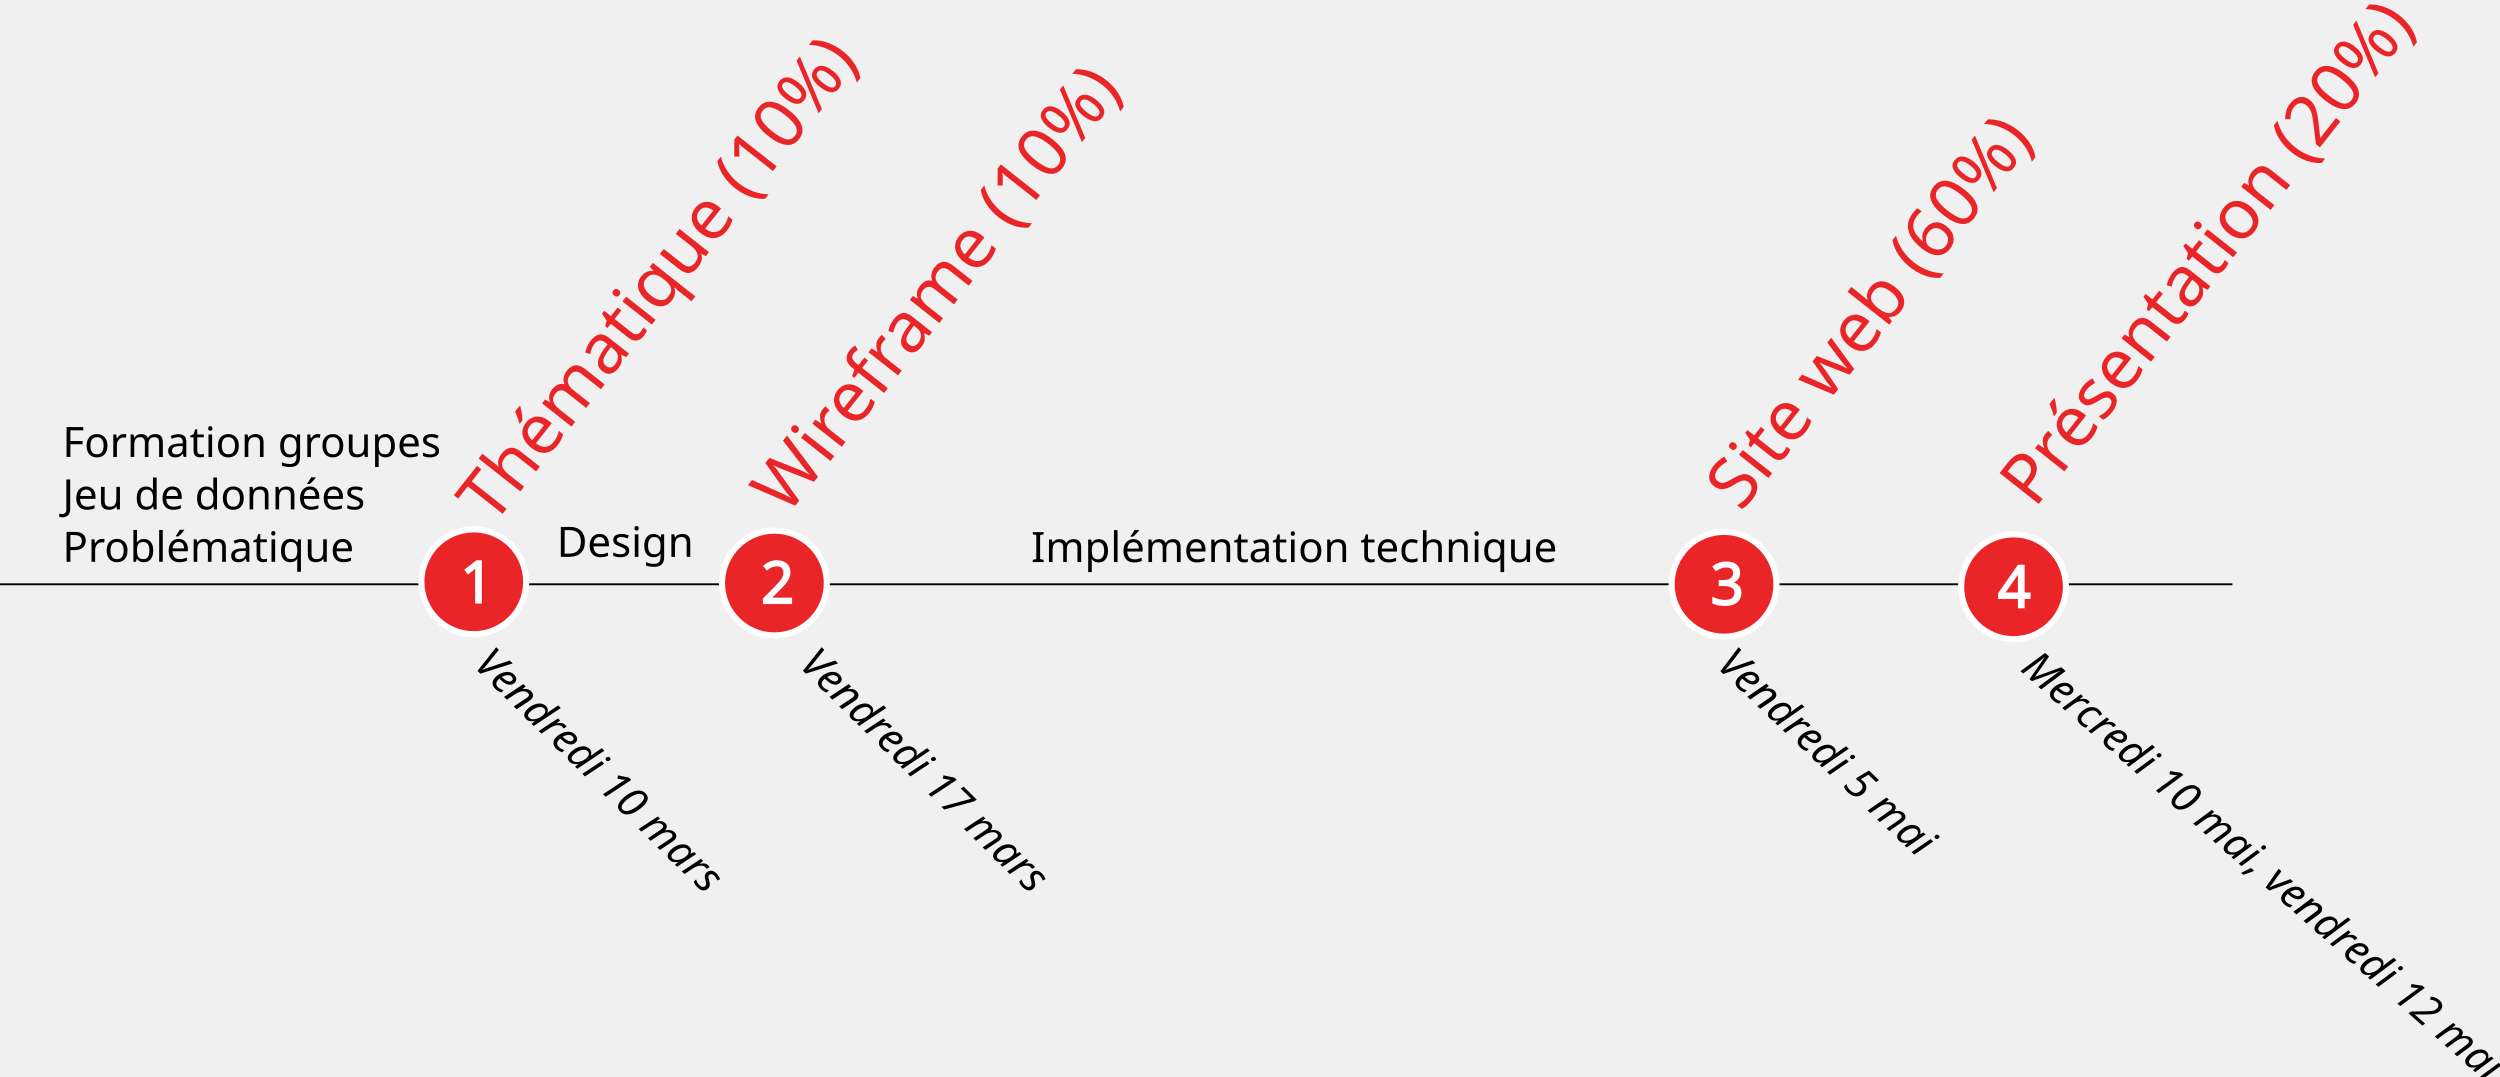
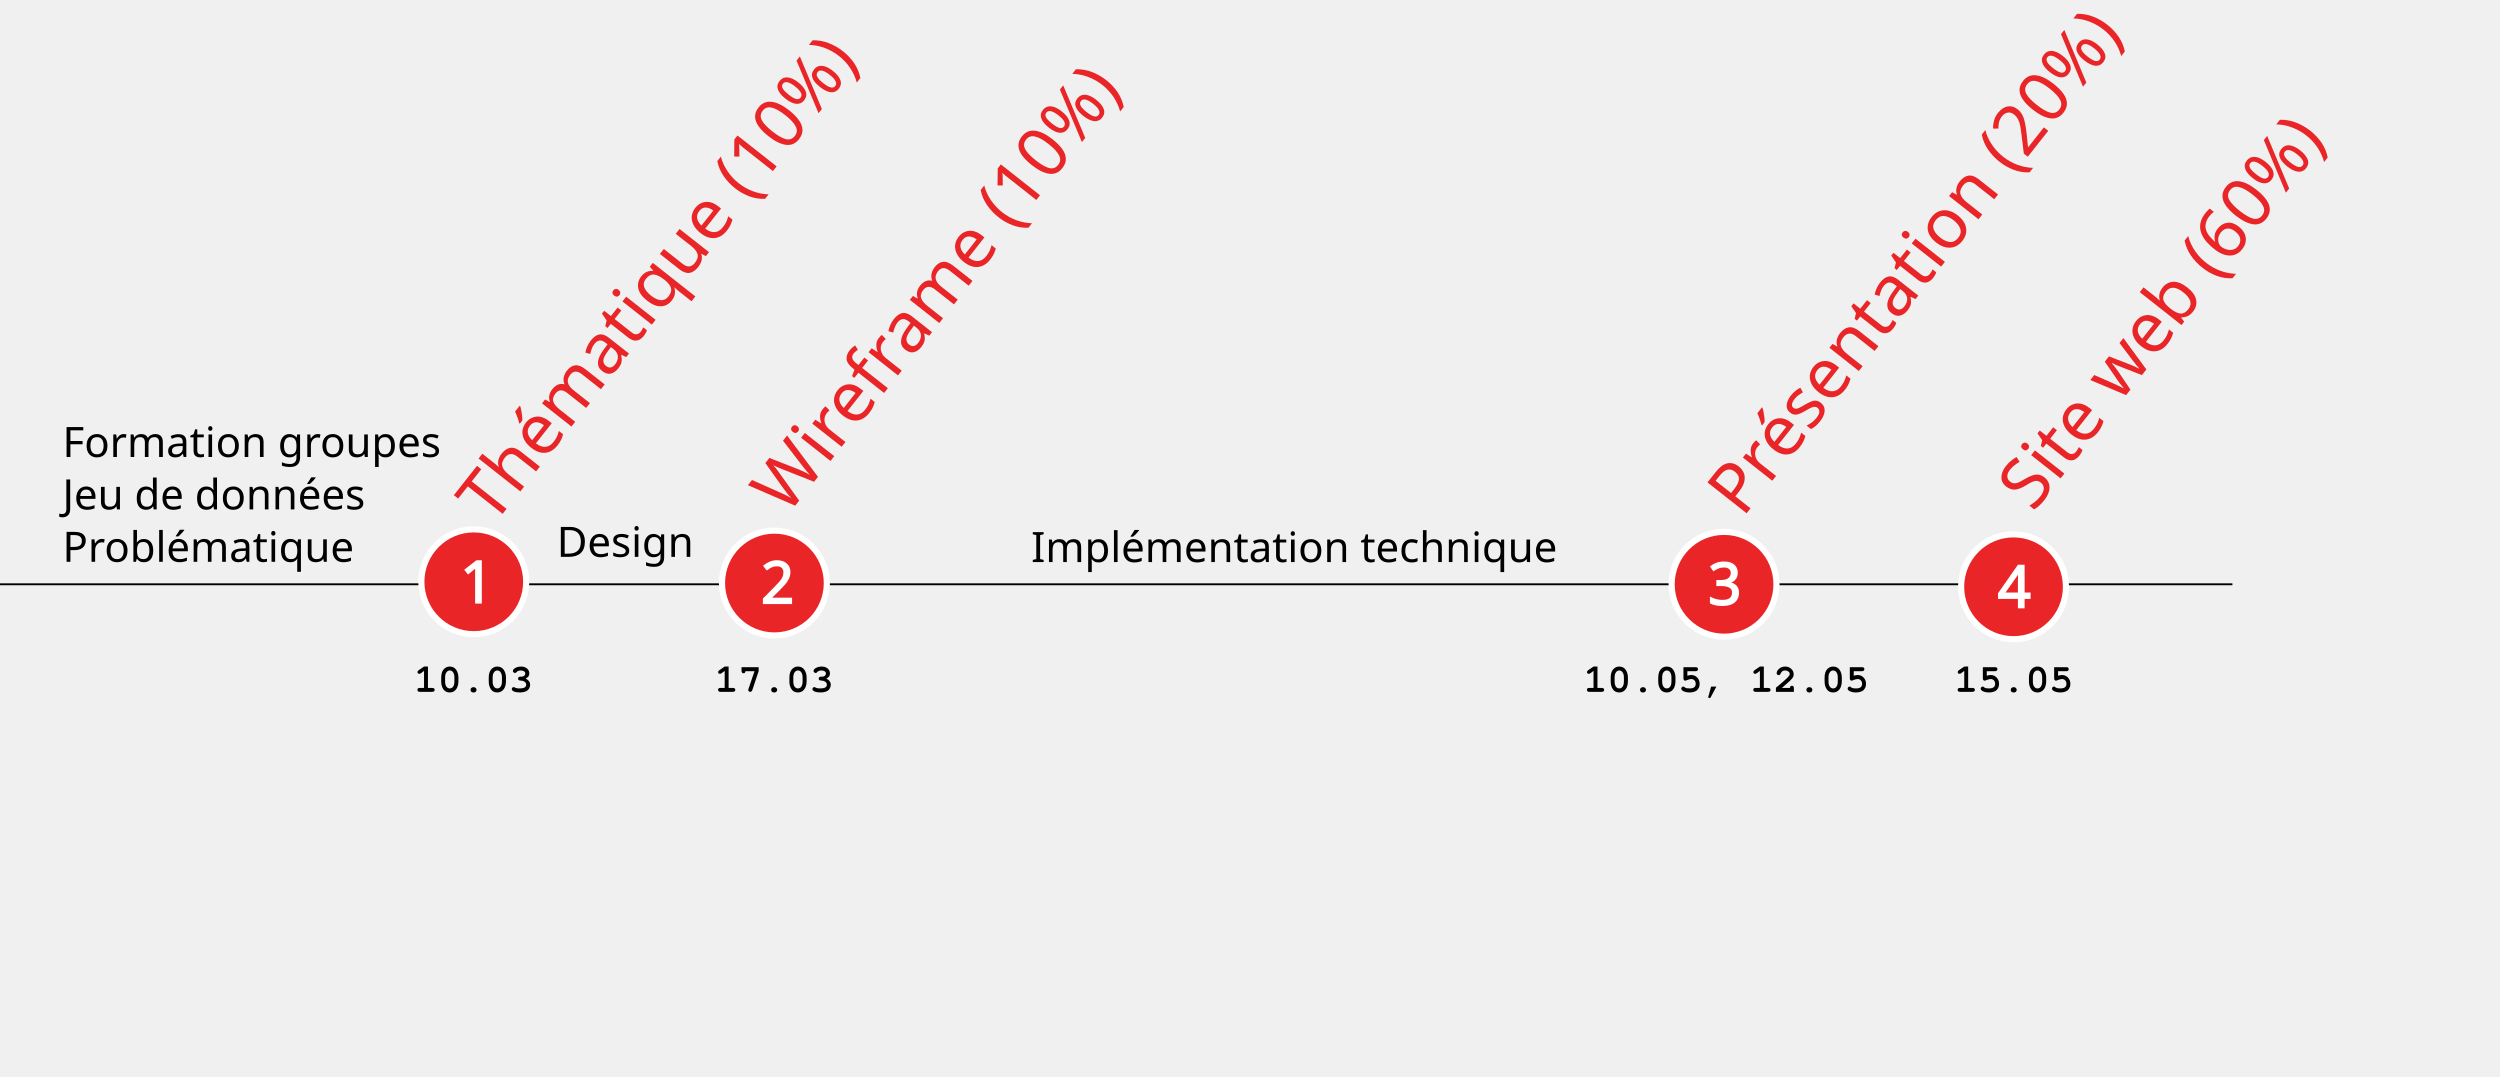
<svg xmlns="http://www.w3.org/2000/svg" width="378.542mm" height="162.93mm" viewBox="0 0 378.542 162.93" version="1.1" id="svg8">
  <defs id="defs2">
    <marker orient="auto" refY="0" refX="0" id="Arrow2Lend" style="overflow:visible">
      <path id="path8609" style="fill:#000000;fill-opacity:0.775;fill-rule:evenodd;stroke:#000000;stroke-width:0.625;stroke-linejoin:round;stroke-opacity:0.775" d="M 8.719,4.034 -2.207,0.016 8.719,-4.002 c -1.745,2.372 -1.735,5.617 -6e-7,8.035 z" transform="matrix(-1.1,0,0,-1.1,-1.1,0)" />
    </marker>
  </defs>
  <g id="layer1" transform="translate(-12.47772,-213.6586)">
    <text xml:space="preserve" style="font-style:normal;font-variant:normal;font-weight:normal;font-stretch:normal;font-size:10.583px;line-height:1.25;font-family:URALthin;-inkscape-font-specification:'URALthin, Normal';font-variant-ligatures:normal;font-variant-caps:normal;font-variant-numeric:normal;font-feature-settings:normal;text-align:start;letter-spacing:0px;word-spacing:0px;writing-mode:lr-tb;text-anchor:start;fill:#e92528;fill-opacity:1;stroke:none;stroke-width:0.265" x="-176.477" y="250.035" id="text10738-0-8-6" transform="rotate(-51.74141)">
      <tspan x="-176.477" y="250.035" style="font-style:normal;font-variant:normal;font-weight:normal;font-stretch:normal;font-size:10.583px;font-family:Ubuntu;-inkscape-font-specification:'Ubuntu, Normal';font-variant-ligatures:normal;font-variant-caps:normal;font-variant-numeric:normal;font-feature-settings:normal;text-align:start;writing-mode:lr-tb;text-anchor:start;fill:#e92528;fill-opacity:1;stroke-width:0.265" id="tspan10758-3-0">Thématique (10%)</tspan>
    </text>
    <text xml:space="preserve" style="font-style:normal;font-variant:normal;font-weight:normal;font-stretch:normal;font-size:10.583px;line-height:1.25;font-family:URALthin;-inkscape-font-specification:'URALthin, Normal';font-variant-ligatures:normal;font-variant-caps:normal;font-variant-numeric:normal;font-feature-settings:normal;text-align:start;letter-spacing:0px;word-spacing:0px;writing-mode:lr-tb;text-anchor:start;fill:#000000;fill-opacity:1;stroke:none;stroke-width:0.265" x="-9.063" y="1.712" id="text8874" />
    <text xml:space="preserve" style="font-style:normal;font-variant:normal;font-weight:normal;font-stretch:normal;font-size:10.583px;line-height:1.25;font-family:URALthin;-inkscape-font-specification:'URALthin, Normal';font-variant-ligatures:normal;font-variant-caps:normal;font-variant-numeric:normal;font-feature-settings:normal;text-align:start;letter-spacing:0px;word-spacing:0px;writing-mode:lr-tb;text-anchor:start;fill:#000000;fill-opacity:1;stroke:none;stroke-width:0.265" x="-9.063" y="-3.579" id="text8878" />
    <text xml:space="preserve" style="font-style:normal;font-variant:normal;font-weight:normal;font-stretch:normal;font-size:10.583px;line-height:1.25;font-family:URALthin;-inkscape-font-specification:'URALthin, Normal';font-variant-ligatures:normal;font-variant-caps:normal;font-variant-numeric:normal;font-feature-settings:normal;text-align:start;letter-spacing:0px;word-spacing:0px;writing-mode:lr-tb;text-anchor:start;fill:#000000;fill-opacity:1;stroke:none;stroke-width:0.265" x="-9.063" y="-19.454" id="text10539" />
    <path style="fill:none;stroke:#000000;stroke-width:0.288px;stroke-linecap:butt;stroke-linejoin:miter;stroke-opacity:1" d="M 12.478,302.129 H 350.504" id="path10820" />
    <ellipse style="opacity:1;fill:#e92528;fill-opacity:1;stroke:#ffffff;stroke-width:0.929;stroke-miterlimit:4;stroke-dasharray:none;stroke-dashoffset:3.29;stroke-opacity:1" id="path10822" cx="84.214" cy="301.751" rx="7.937" ry="7.938" />
    <text xml:space="preserve" style="font-style:normal;font-variant:normal;font-weight:normal;font-stretch:normal;font-size:10.583px;line-height:1.25;font-family:URALthin;-inkscape-font-specification:'URALthin, Normal';font-variant-ligatures:normal;font-variant-caps:normal;font-variant-numeric:normal;font-feature-settings:normal;text-align:start;letter-spacing:0px;word-spacing:0px;writing-mode:lr-tb;text-anchor:start;fill:#000000;fill-opacity:1;stroke:#ffffff;stroke-width:0.265;stroke-opacity:1" x="82.177" y="304.922" id="text10708-7">
      <tspan id="tspan10706-8" x="82.177" y="304.922" style="font-style:normal;font-variant:normal;font-weight:normal;font-stretch:normal;font-size:8.819px;font-family:Ubuntu;-inkscape-font-specification:'Ubuntu, Normal';font-variant-ligatures:normal;font-variant-caps:normal;font-variant-numeric:normal;font-feature-settings:normal;text-align:start;writing-mode:lr-tb;text-anchor:start;fill:#ffffff;fill-opacity:1;stroke:#ffffff;stroke-width:0.265;stroke-opacity:1">1</tspan>
    </text>
    <ellipse style="opacity:1;fill:#e92528;fill-opacity:1;stroke:#ffffff;stroke-width:0.929;stroke-miterlimit:4;stroke-dasharray:none;stroke-dashoffset:3.29;stroke-opacity:1" id="path10822-4" cx="273.529" cy="302.129" rx="7.937" ry="7.938" />
-     <text xml:space="preserve" style="font-style:normal;font-variant:normal;font-weight:normal;font-stretch:normal;font-size:10.583px;line-height:1.25;font-family:URALthin;-inkscape-font-specification:'URALthin, Normal';font-variant-ligatures:normal;font-variant-caps:normal;font-variant-numeric:normal;font-feature-settings:normal;text-align:start;letter-spacing:0px;word-spacing:0px;writing-mode:lr-tb;text-anchor:start;fill:#000000;fill-opacity:1;stroke:#ffffff;stroke-width:0.265;stroke-opacity:1" x="271.492" y="305.185" id="text10708-7-5">
-       <tspan id="tspan10706-8-3" x="271.492" y="305.185" style="font-style:normal;font-variant:normal;font-weight:normal;font-stretch:normal;font-size:8.819px;font-family:Ubuntu;-inkscape-font-specification:'Ubuntu, Normal';font-variant-ligatures:normal;font-variant-caps:normal;font-variant-numeric:normal;font-feature-settings:normal;text-align:start;writing-mode:lr-tb;text-anchor:start;fill:#ffffff;fill-opacity:1;stroke:#ffffff;stroke-width:0.265;stroke-opacity:1">3</tspan>
+     <text xml:space="preserve" style="font-style:normal;font-variant:normal;font-weight:normal;font-stretch:normal;font-size:10.583px;line-height:1.25;font-family:URALthin;-inkscape-font-specification:'URALthin, Normal';font-variant-ligatures:normal;font-variant-caps:normal;font-variant-numeric:normal;font-feature-settings:normal;text-align:start;letter-spacing:0px;word-spacing:0px;writing-mode:lr-tb;text-anchor:start;fill:#000000;fill-opacity:1;stroke:#ffffff;stroke-width:0.265;stroke-opacity:1" x="271.131" y="305.185" id="text10708-7-5">
+       <tspan id="tspan10706-8-3" x="271.131" y="305.185" style="font-style:normal;font-variant:normal;font-weight:normal;font-stretch:normal;font-size:8.819px;font-family:Ubuntu;-inkscape-font-specification:'Ubuntu, Normal';font-variant-ligatures:normal;font-variant-caps:normal;font-variant-numeric:normal;font-feature-settings:normal;text-align:start;writing-mode:lr-tb;text-anchor:start;fill:#ffffff;fill-opacity:1;stroke:#ffffff;stroke-width:0.265;stroke-opacity:1">3</tspan>
    </text>
    <ellipse style="opacity:1;fill:#e92528;fill-opacity:1;stroke:#ffffff;stroke-width:0.929;stroke-miterlimit:4;stroke-dasharray:none;stroke-dashoffset:3.29;stroke-opacity:1" id="path10822-4-9" cx="317.362" cy="302.507" rx="7.937" ry="7.938" />
    <text xml:space="preserve" style="font-style:normal;font-variant:normal;font-weight:normal;font-stretch:normal;font-size:10.583px;line-height:1.25;font-family:URALthin;-inkscape-font-specification:'URALthin, Normal';font-variant-ligatures:normal;font-variant-caps:normal;font-variant-numeric:normal;font-feature-settings:normal;text-align:start;letter-spacing:0px;word-spacing:0px;writing-mode:lr-tb;text-anchor:start;fill:#000000;fill-opacity:1;stroke:#ffffff;stroke-width:0.265;stroke-opacity:1" x="314.954" y="305.633" id="text10708-7-5-3">
      <tspan id="tspan10706-8-3-8" x="314.954" y="305.633" style="font-style:normal;font-variant:normal;font-weight:normal;font-stretch:normal;font-size:8.819px;font-family:Ubuntu;-inkscape-font-specification:'Ubuntu, Normal';font-variant-ligatures:normal;font-variant-caps:normal;font-variant-numeric:normal;font-feature-settings:normal;text-align:start;writing-mode:lr-tb;text-anchor:start;fill:#ffffff;fill-opacity:1;stroke:#ffffff;stroke-width:0.265;stroke-opacity:1">4</tspan>
    </text>
    <text xml:space="preserve" style="font-style:normal;font-variant:normal;font-weight:normal;font-stretch:normal;font-size:6.35px;line-height:1.25;font-family:Ubuntu;-inkscape-font-specification:'Ubuntu, Normal';font-variant-ligatures:normal;font-variant-caps:normal;font-variant-numeric:normal;font-feature-settings:normal;text-align:start;letter-spacing:0px;word-spacing:0px;writing-mode:lr-tb;text-anchor:start;fill:#000000;fill-opacity:1;stroke:none;stroke-width:0.265" x="21.95" y="282.852" id="text11031">
      <tspan id="tspan11029" x="21.95" y="282.852" style="font-style:normal;font-variant:normal;font-weight:normal;font-stretch:normal;font-size:6.35px;font-family:Ubuntu;-inkscape-font-specification:'Ubuntu, Normal';font-variant-ligatures:normal;font-variant-caps:normal;font-variant-numeric:normal;font-feature-settings:normal;text-align:start;writing-mode:lr-tb;text-anchor:start;stroke-width:0.265">Formation groupes</tspan>
      <tspan x="21.95" y="290.79" style="font-style:normal;font-variant:normal;font-weight:normal;font-stretch:normal;font-size:6.35px;font-family:Ubuntu;-inkscape-font-specification:'Ubuntu, Normal';font-variant-ligatures:normal;font-variant-caps:normal;font-variant-numeric:normal;font-feature-settings:normal;text-align:start;writing-mode:lr-tb;text-anchor:start;stroke-width:0.265" id="tspan11556">Jeu de données</tspan>
      <tspan x="21.95" y="298.727" style="font-style:normal;font-variant:normal;font-weight:normal;font-stretch:normal;font-size:6.35px;font-family:Ubuntu;-inkscape-font-specification:'Ubuntu, Normal';font-variant-ligatures:normal;font-variant-caps:normal;font-variant-numeric:normal;font-feature-settings:normal;text-align:start;writing-mode:lr-tb;text-anchor:start;stroke-width:0.265" id="tspan11033">Problématique</tspan>
      <tspan x="21.95" y="306.665" id="tspan11121" />
    </text>
    <text xml:space="preserve" style="font-style:normal;font-variant:normal;font-weight:normal;font-stretch:normal;font-size:10.583px;line-height:1.25;font-family:URALthin;-inkscape-font-specification:'URALthin, Normal';font-variant-ligatures:normal;font-variant-caps:normal;font-variant-numeric:normal;font-feature-settings:normal;text-align:start;letter-spacing:0px;word-spacing:0px;writing-mode:lr-tb;text-anchor:start;fill:#000000;fill-opacity:1;stroke:none;stroke-width:0.265" x="168.61" y="298.761" id="text11031-7">
      <tspan x="168.61" y="298.761" style="font-style:normal;font-variant:normal;font-weight:normal;font-stretch:normal;font-size:6.35px;font-family:Ubuntu;-inkscape-font-specification:'Ubuntu, Normal';font-variant-ligatures:normal;font-variant-caps:normal;font-variant-numeric:normal;font-feature-settings:normal;text-align:start;writing-mode:lr-tb;text-anchor:start;stroke-width:0.265" id="tspan11058">Implémentation technique</tspan>
    </text>
    <text xml:space="preserve" style="font-style:normal;font-variant:normal;font-weight:normal;font-stretch:normal;font-size:10.583px;line-height:1.25;font-family:URALthin;-inkscape-font-specification:'URALthin, Normal';font-variant-ligatures:normal;font-variant-caps:normal;font-variant-numeric:normal;font-feature-settings:normal;text-align:start;letter-spacing:0px;word-spacing:0px;writing-mode:lr-tb;text-anchor:start;fill:#000000;fill-opacity:1;stroke:none;stroke-width:0.265" x="249.137" y="107.275" id="text11031-7-1" transform="rotate(42.88255)" />
    <text xml:space="preserve" style="font-style:normal;font-variant:normal;font-weight:normal;font-stretch:normal;font-size:10.583px;line-height:1.25;font-family:URALthin;-inkscape-font-specification:'URALthin, Normal';font-variant-ligatures:normal;font-variant-caps:normal;font-variant-numeric:normal;font-feature-settings:normal;text-align:start;letter-spacing:0px;word-spacing:0px;writing-mode:lr-tb;text-anchor:start;fill:#000000;fill-opacity:1;stroke:none;stroke-width:0.265" x="229.251" y="125.743" id="text11031-7-1-0" transform="rotate(42.88255)" />
    <text xml:space="preserve" style="font-style:normal;font-variant:normal;font-weight:normal;font-stretch:normal;font-size:10.583px;line-height:1.25;font-family:URALthin;-inkscape-font-specification:'URALthin, Normal';font-variant-ligatures:normal;font-variant-caps:normal;font-variant-numeric:normal;font-feature-settings:normal;text-align:start;letter-spacing:0px;word-spacing:0px;writing-mode:lr-tb;text-anchor:start;fill:#000000;fill-opacity:1;stroke:none;stroke-width:0.265" x="99.356" y="246.375" id="text11031-7-1-0-3" transform="rotate(42.88255)" />
    <ellipse style="opacity:1;fill:#e92528;fill-opacity:1;stroke:#ffffff;stroke-width:0.929;stroke-miterlimit:4;stroke-dasharray:none;stroke-dashoffset:3.29;stroke-opacity:1" id="path10822-4-2" cx="129.738" cy="301.94" rx="7.937" ry="7.938" />
    <text xml:space="preserve" style="font-style:normal;font-variant:normal;font-weight:normal;font-stretch:normal;font-size:10.583px;line-height:1.25;font-family:URALthin;-inkscape-font-specification:'URALthin, Normal';font-variant-ligatures:normal;font-variant-caps:normal;font-variant-numeric:normal;font-feature-settings:normal;text-align:start;letter-spacing:0px;word-spacing:0px;writing-mode:lr-tb;text-anchor:start;fill:#000000;fill-opacity:1;stroke:#ffffff;stroke-width:0.265;stroke-opacity:1" x="127.701" y="304.996" id="text10708-7-5-1">
      <tspan id="tspan10706-8-3-7" x="127.701" y="304.996" style="font-style:normal;font-variant:normal;font-weight:normal;font-stretch:normal;font-size:8.819px;font-family:Ubuntu;-inkscape-font-specification:'Ubuntu, Normal';font-variant-ligatures:normal;font-variant-caps:normal;font-variant-numeric:normal;font-feature-settings:normal;text-align:start;writing-mode:lr-tb;text-anchor:start;fill:#ffffff;fill-opacity:1;stroke:#ffffff;stroke-width:0.265;stroke-opacity:1">2</tspan>
    </text>
    <text xml:space="preserve" style="font-style:normal;font-variant:normal;font-weight:normal;font-stretch:normal;font-size:10.583px;line-height:1.25;font-family:URALthin;-inkscape-font-specification:'URALthin, Normal';font-variant-ligatures:normal;font-variant-caps:normal;font-variant-numeric:normal;font-feature-settings:normal;text-align:start;letter-spacing:0px;word-spacing:0px;writing-mode:lr-tb;text-anchor:start;fill:#000000;fill-opacity:1;stroke:none;stroke-width:0.265" x="-85.012" y="279.106" id="text11031-7-17" />
    <text xml:space="preserve" style="font-style:normal;font-variant:normal;font-weight:normal;font-stretch:normal;font-size:6.35px;line-height:1.25;font-family:Ubuntu;-inkscape-font-specification:'Ubuntu, Normal';font-variant-ligatures:normal;font-variant-caps:normal;font-variant-numeric:normal;font-feature-settings:normal;text-align:start;letter-spacing:0px;word-spacing:0px;writing-mode:lr-tb;text-anchor:start;fill:#000000;fill-opacity:1;stroke:none;stroke-width:0.265" x="96.789" y="297.971" id="text11031-0">
      <tspan x="96.789" y="297.971" style="font-style:normal;font-variant:normal;font-weight:normal;font-stretch:normal;font-size:6.35px;font-family:Ubuntu;-inkscape-font-specification:'Ubuntu, Normal';font-variant-ligatures:normal;font-variant-caps:normal;font-variant-numeric:normal;font-feature-settings:normal;text-align:start;writing-mode:lr-tb;text-anchor:start;stroke-width:0.265" id="tspan11033-0">Design</tspan>
      <tspan x="96.789" y="305.909" id="tspan11121-8" />
    </text>
-     <text xml:space="preserve" style="font-style:normal;font-variant:normal;font-weight:normal;font-stretch:normal;font-size:6.35px;line-height:1.25;font-family:Ubuntu;-inkscape-font-specification:'Ubuntu, Normal';font-variant-ligatures:normal;font-variant-caps:normal;font-variant-numeric:normal;font-feature-settings:normal;text-align:start;letter-spacing:0px;word-spacing:0px;writing-mode:lr-tb;text-anchor:start;fill:#000000;fill-opacity:1;stroke:none;stroke-width:0.265" x="315.455" y="130.989" id="text11031-0-4-7" transform="rotate(44.48051)">
-       <tspan x="315.455" y="130.989" style="font-style:italic;font-variant:normal;font-weight:normal;font-stretch:normal;font-size:6.35px;font-family:Ubuntu;-inkscape-font-specification:'Ubuntu, Normal';font-variant-ligatures:normal;font-variant-caps:normal;font-variant-numeric:normal;font-feature-settings:normal;text-align:start;writing-mode:lr-tb;text-anchor:start;stroke-width:0.265" id="tspan11033-0-6-9">Vendredi 17 mars</tspan>
-       <tspan x="315.455" y="138.927" id="tspan11121-8-3-7" />
-     </text>
-     <text xml:space="preserve" style="font-style:normal;font-variant:normal;font-weight:normal;font-stretch:normal;font-size:6.35px;line-height:1.25;font-family:Ubuntu;-inkscape-font-specification:'Ubuntu, Normal';font-variant-ligatures:normal;font-variant-caps:normal;font-variant-numeric:normal;font-feature-settings:normal;text-align:start;letter-spacing:0px;word-spacing:0px;writing-mode:lr-tb;text-anchor:start;fill:#000000;fill-opacity:1;stroke:none;stroke-width:0.265" x="413.897" y="41.544" id="text11031-0-4-7-4-4" transform="rotate(43.39826)">
-       <tspan x="413.897" y="41.544" style="font-style:italic;font-variant:normal;font-weight:normal;font-stretch:normal;font-size:6.35px;font-family:Ubuntu;-inkscape-font-specification:'Ubuntu, Normal';font-variant-ligatures:normal;font-variant-caps:normal;font-variant-numeric:normal;font-feature-settings:normal;text-align:start;writing-mode:lr-tb;text-anchor:start;stroke-width:0.265" id="tspan11033-0-6-9-9-1">Vendredi 5 mai </tspan>
-       <tspan x="413.897" y="49.482" id="tspan11121-8-3-7-1-5" />
-     </text>
-     <text xml:space="preserve" style="font-style:normal;font-variant:normal;font-weight:normal;font-stretch:normal;font-size:6.35px;line-height:1.25;font-family:Ubuntu;-inkscape-font-specification:'Ubuntu, Normal';font-variant-ligatures:normal;font-variant-caps:normal;font-variant-numeric:normal;font-feature-settings:normal;text-align:start;letter-spacing:0px;word-spacing:0px;writing-mode:lr-tb;text-anchor:start;fill:#000000;fill-opacity:1;stroke:none;stroke-width:0.265" x="447.105" y="25.841" id="text11031-0-4-7-4-7-5" transform="rotate(41.41067)">
-       <tspan x="447.105" y="25.841" style="font-style:italic;font-variant:normal;font-weight:normal;font-stretch:normal;font-size:6.35px;font-family:Ubuntu;-inkscape-font-specification:'Ubuntu, Normal';font-variant-ligatures:normal;font-variant-caps:normal;font-variant-numeric:normal;font-feature-settings:normal;text-align:start;writing-mode:lr-tb;text-anchor:start;stroke-width:0.265" id="tspan11033-0-6-9-9-0-4">Mercredi 10 mai, vendredi 12 mai</tspan>
-       <tspan x="447.105" y="33.779" id="tspan11121-8-3-7-1-6-9" />
-     </text>
-     <text xml:space="preserve" style="font-style:normal;font-variant:normal;font-weight:normal;font-stretch:normal;font-size:6.35px;line-height:1.25;font-family:Ubuntu;-inkscape-font-specification:'Ubuntu, Normal';font-variant-ligatures:normal;font-variant-caps:normal;font-variant-numeric:normal;font-feature-settings:normal;text-align:start;letter-spacing:0px;word-spacing:0px;writing-mode:lr-tb;text-anchor:start;fill:#000000;fill-opacity:1;stroke:none;stroke-width:0.265" x="280.298" y="165.515" id="text11031-0-4-7-4" transform="rotate(44.48051)">
-       <tspan x="280.298" y="165.515" style="font-style:italic;font-variant:normal;font-weight:normal;font-stretch:normal;font-size:6.35px;font-family:Ubuntu;-inkscape-font-specification:'Ubuntu, Normal';font-variant-ligatures:normal;font-variant-caps:normal;font-variant-numeric:normal;font-feature-settings:normal;text-align:start;writing-mode:lr-tb;text-anchor:start;stroke-width:0.265" id="tspan11033-0-6-9-3">Vendredi 10 mars</tspan>
-       <tspan x="280.298" y="173.452" id="tspan11121-8-3-7-0" />
-     </text>
    <text xml:space="preserve" style="font-style:normal;font-variant:normal;font-weight:normal;font-stretch:normal;font-size:10.583px;line-height:1.25;font-family:URALthin;-inkscape-font-specification:'URALthin, Normal';font-variant-ligatures:normal;font-variant-caps:normal;font-variant-numeric:normal;font-feature-settings:normal;text-align:start;letter-spacing:0px;word-spacing:0px;writing-mode:lr-tb;text-anchor:start;fill:#e92528;fill-opacity:1;stroke:none;stroke-width:0.265" x="-147.732" y="284.058" id="text10738-0-8-6-0" transform="rotate(-51.7414)">
      <tspan x="-147.732" y="284.058" style="font-style:normal;font-variant:normal;font-weight:normal;font-stretch:normal;font-size:10.583px;font-family:Ubuntu;-inkscape-font-specification:'Ubuntu, Normal';font-variant-ligatures:normal;font-variant-caps:normal;font-variant-numeric:normal;font-feature-settings:normal;text-align:start;writing-mode:lr-tb;text-anchor:start;fill:#e92528;fill-opacity:1;stroke-width:0.265" id="tspan10758-3-0-9">Wireframe (10%)</tspan>
    </text>
-     <text xml:space="preserve" style="font-style:normal;font-variant:normal;font-weight:normal;font-stretch:normal;font-size:10.583px;line-height:1.25;font-family:URALthin;-inkscape-font-specification:'URALthin, Normal';font-variant-ligatures:normal;font-variant-caps:normal;font-variant-numeric:normal;font-feature-settings:normal;text-align:start;letter-spacing:0px;word-spacing:0px;writing-mode:lr-tb;text-anchor:start;fill:#e92528;fill-opacity:1;stroke:none;stroke-width:0.265" x="-57.784" y="397.167" id="text10738-0-8-6-2" transform="rotate(-51.7414)">
-       <tspan x="-57.784" y="397.167" style="font-style:normal;font-variant:normal;font-weight:normal;font-stretch:normal;font-size:10.583px;font-family:Ubuntu;-inkscape-font-specification:'Ubuntu, Normal';font-variant-ligatures:normal;font-variant-caps:normal;font-variant-numeric:normal;font-feature-settings:normal;text-align:start;writing-mode:lr-tb;text-anchor:start;fill:#e92528;fill-opacity:1;stroke-width:0.265" id="tspan10758-3-0-5">Site web (60%)</tspan>
+     <text xml:space="preserve" style="font-style:normal;font-variant:normal;font-weight:normal;font-stretch:normal;font-size:10.583px;line-height:1.25;font-family:URALthin;-inkscape-font-specification:'URALthin, Normal';font-variant-ligatures:normal;font-variant-caps:normal;font-variant-numeric:normal;font-feature-settings:normal;text-align:start;letter-spacing:0px;word-spacing:0px;writing-mode:lr-tb;text-anchor:start;fill:#e92528;fill-opacity:1;stroke:none;stroke-width:0.265" x="-30.435" y="431.945" id="text10738-0-8-6-2" transform="rotate(-51.7414)">
+       <tspan x="-30.435" y="431.945" style="font-style:normal;font-variant:normal;font-weight:normal;font-stretch:normal;font-size:10.583px;font-family:Ubuntu;-inkscape-font-specification:'Ubuntu, Normal';font-variant-ligatures:normal;font-variant-caps:normal;font-variant-numeric:normal;font-feature-settings:normal;text-align:start;writing-mode:lr-tb;text-anchor:start;fill:#e92528;fill-opacity:1;stroke-width:0.265" id="tspan10758-3-0-5">Site web (60%)</tspan>
    </text>
-     <text xml:space="preserve" style="font-style:normal;font-variant:normal;font-weight:normal;font-stretch:normal;font-size:10.583px;line-height:1.25;font-family:URALthin;-inkscape-font-specification:'URALthin, Normal';font-variant-ligatures:normal;font-variant-caps:normal;font-variant-numeric:normal;font-feature-settings:normal;text-align:start;letter-spacing:0px;word-spacing:0px;writing-mode:lr-tb;text-anchor:start;fill:#e92528;fill-opacity:1;stroke:none;stroke-width:0.265" x="-29.839" y="431.747" id="text10738-0-8-6-2-4" transform="rotate(-51.7414)">
-       <tspan x="-29.839" y="431.747" style="font-style:normal;font-variant:normal;font-weight:normal;font-stretch:normal;font-size:10.583px;font-family:Ubuntu;-inkscape-font-specification:'Ubuntu, Normal';font-variant-ligatures:normal;font-variant-caps:normal;font-variant-numeric:normal;font-feature-settings:normal;text-align:start;writing-mode:lr-tb;text-anchor:start;fill:#e92528;fill-opacity:1;stroke-width:0.265" id="tspan10758-3-0-5-0">Présentation (20%)</tspan>
+     <text xml:space="preserve" style="font-style:normal;font-variant:normal;font-weight:normal;font-stretch:normal;font-size:10.583px;line-height:1.25;font-family:URALthin;-inkscape-font-specification:'URALthin, Normal';font-variant-ligatures:normal;font-variant-caps:normal;font-variant-numeric:normal;font-feature-settings:normal;text-align:start;letter-spacing:0px;word-spacing:0px;writing-mode:lr-tb;text-anchor:start;fill:#e92528;fill-opacity:1;stroke:none;stroke-width:0.265" x="-58.34" y="397.892" id="text10738-0-8-6-2-4" transform="rotate(-51.7414)">
+       <tspan x="-58.34" y="397.892" style="font-style:normal;font-variant:normal;font-weight:normal;font-stretch:normal;font-size:10.583px;font-family:Ubuntu;-inkscape-font-specification:'Ubuntu, Normal';font-variant-ligatures:normal;font-variant-caps:normal;font-variant-numeric:normal;font-feature-settings:normal;text-align:start;writing-mode:lr-tb;text-anchor:start;fill:#e92528;fill-opacity:1;stroke-width:0.265" id="tspan10758-3-0-5-0">Présentation (20%)</tspan>
+     </text>
+     <text xml:space="preserve" style="font-style:normal;font-variant:normal;font-weight:bold;font-stretch:normal;font-size:5.997px;line-height:1.25;font-family:FreeMono;-inkscape-font-specification:'FreeMono, Bold';font-variant-ligatures:normal;font-variant-caps:normal;font-variant-numeric:normal;font-variant-east-asian:normal;fill:#000000;fill-opacity:1;stroke:none;stroke-width:0.265" x="75.182" y="318.415" id="text14044">
+       <tspan style="font-style:normal;font-variant:normal;font-weight:bold;font-stretch:normal;font-size:5.997px;font-family:FreeMono;-inkscape-font-specification:'FreeMono, Bold';font-variant-ligatures:normal;font-variant-caps:normal;font-variant-numeric:normal;font-variant-east-asian:normal;stroke-width:0.265" x="75.182" y="318.415" id="tspan32024">10.03</tspan>
+     </text>
+     <text xml:space="preserve" style="font-style:normal;font-variant:normal;font-weight:bold;font-stretch:normal;font-size:5.997px;line-height:1.25;font-family:FreeMono;-inkscape-font-specification:'FreeMono, Bold';font-variant-ligatures:normal;font-variant-caps:normal;font-variant-numeric:normal;font-variant-east-asian:normal;fill:#000000;fill-opacity:1;stroke:none;stroke-width:0.265" x="120.707" y="318.415" id="text21240">
+       <tspan id="tspan21238" style="font-style:normal;font-variant:normal;font-weight:bold;font-stretch:normal;font-size:5.997px;font-family:FreeMono;-inkscape-font-specification:'FreeMono, Bold';font-variant-ligatures:normal;font-variant-caps:normal;font-variant-numeric:normal;font-variant-east-asian:normal;stroke-width:0.265" x="120.707" y="318.415">17.03</tspan>
+     </text>
+     <text xml:space="preserve" style="font-style:normal;font-variant:normal;font-weight:bold;font-stretch:normal;font-size:5.997px;line-height:1.25;font-family:FreeMono;-inkscape-font-specification:'FreeMono, Bold';font-variant-ligatures:normal;font-variant-caps:normal;font-variant-numeric:normal;font-variant-east-asian:normal;fill:#000000;fill-opacity:1;stroke:none;stroke-width:0.265" x="252.265" y="318.415" id="text24682">
+       <tspan id="tspan24680" style="font-style:normal;font-variant:normal;font-weight:bold;font-stretch:normal;font-size:5.997px;font-family:FreeMono;-inkscape-font-specification:'FreeMono, Bold';font-variant-ligatures:normal;font-variant-caps:normal;font-variant-numeric:normal;font-variant-east-asian:normal;stroke-width:0.265" x="252.265" y="318.415">10.05, 12.05</tspan>
+     </text>
+     <text xml:space="preserve" style="font-style:normal;font-variant:normal;font-weight:bold;font-stretch:normal;font-size:5.997px;line-height:1.25;font-family:FreeMono;-inkscape-font-specification:'FreeMono, Bold';font-variant-ligatures:normal;font-variant-caps:normal;font-variant-numeric:normal;font-variant-east-asian:normal;fill:#000000;fill-opacity:1;stroke:none;stroke-width:0.265" x="308.4" y="318.415" id="text28640">
+       <tspan style="font-style:normal;font-variant:normal;font-weight:bold;font-stretch:normal;font-size:5.997px;font-family:FreeMono;-inkscape-font-specification:'FreeMono, Bold';font-variant-ligatures:normal;font-variant-caps:normal;font-variant-numeric:normal;font-variant-east-asian:normal;stroke-width:0.265" x="308.4" y="318.415" id="tspan28642">15.05</tspan>
    </text>
  </g>
</svg>
